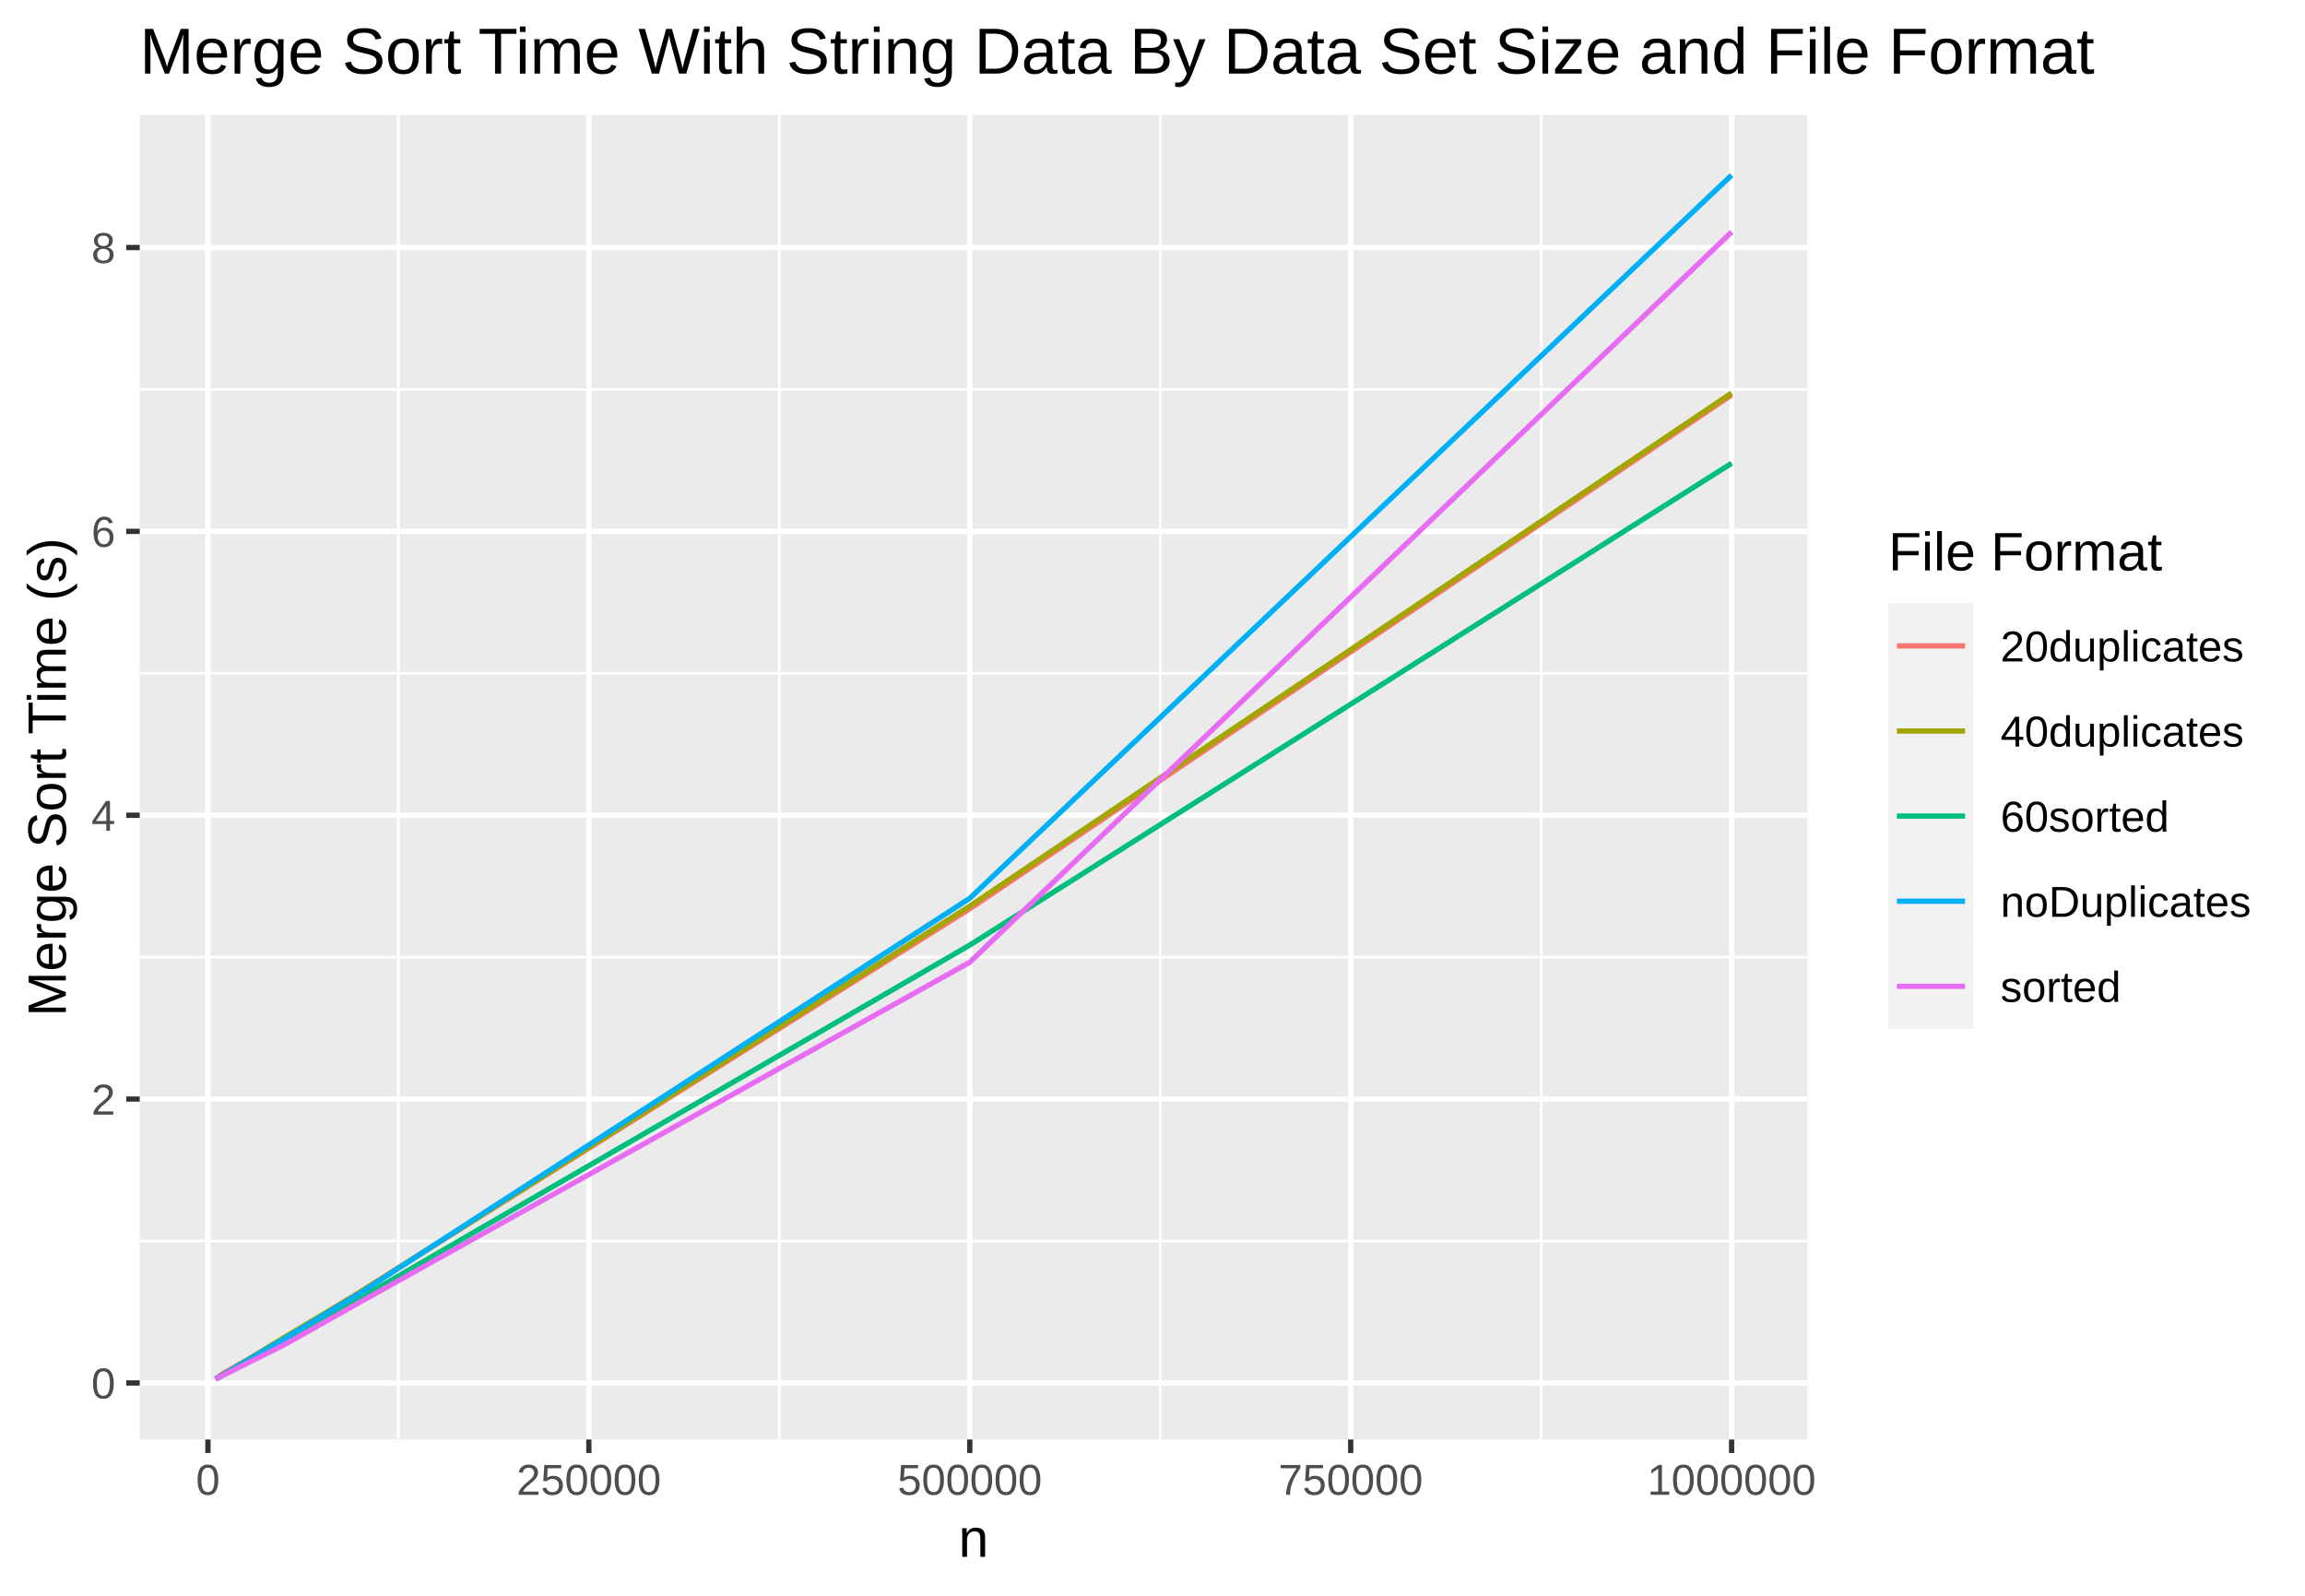
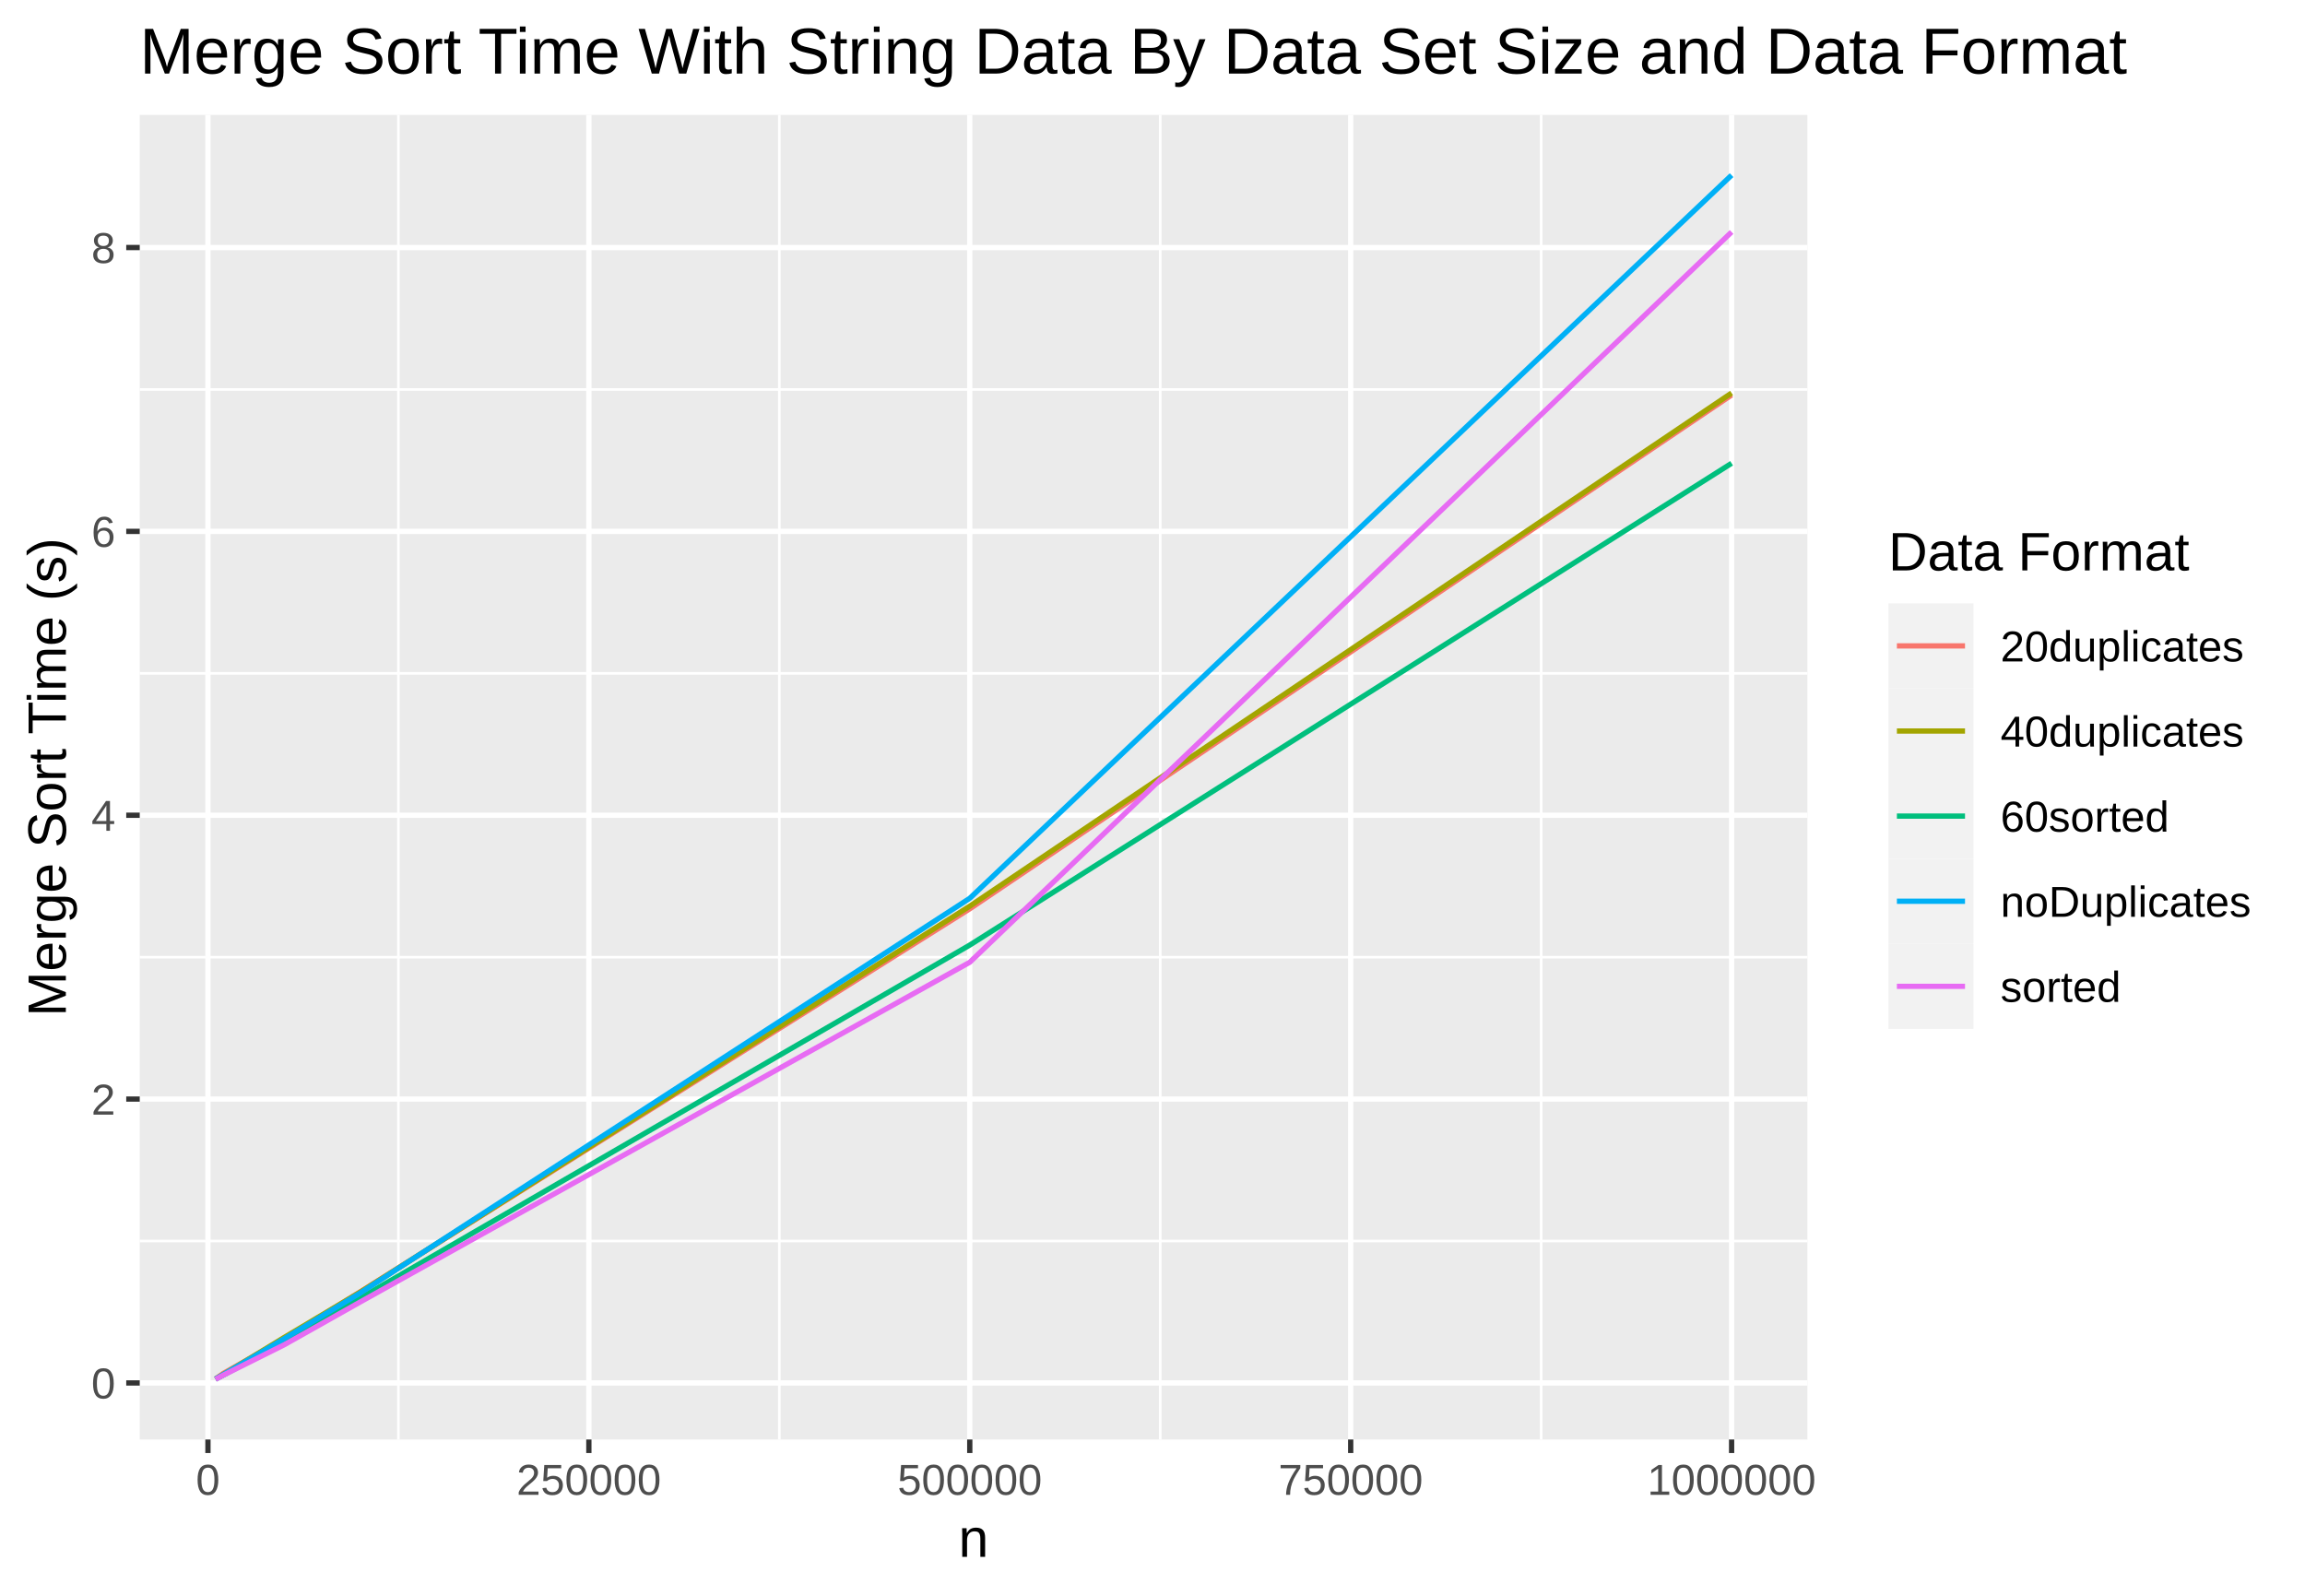
<svg xmlns="http://www.w3.org/2000/svg" class="svglite" width="468.00pt" height="324.00pt" viewBox="0 0 468.00 324.00">
  <defs>
    <style type="text/css">
    .svglite line, .svglite polyline, .svglite polygon, .svglite path, .svglite rect, .svglite circle {
      fill: none;
      stroke: #000000;
      stroke-linecap: round;
      stroke-linejoin: round;
      stroke-miterlimit: 10.00;
    }
    .svglite text {
      white-space: pre;
    }
  </style>
  </defs>
  <rect width="100%" height="100%" style="stroke: none; fill: #FFFFFF;" />
  <defs>
    <clipPath id="cpMC4wMHw0NjguMDB8MC4wMHwzMjQuMDA=">
      <rect x="0.00" y="0.00" width="468.00" height="324.00" />
    </clipPath>
  </defs>
  <g clip-path="url(#cpMC4wMHw0NjguMDB8MC4wMHwzMjQuMDA=)">
    <rect x="0.00" y="0.00" width="468.00" height="324.00" style="stroke-width: 1.07; stroke: #FFFFFF; fill: #FFFFFF;" />
  </g>
  <defs>
    <clipPath id="cpMjguMzd8MzY2Ljk4fDIzLjM0fDI5Mi4yNw==">
      <rect x="28.37" y="23.34" width="338.60" height="268.93" />
    </clipPath>
  </defs>
  <g clip-path="url(#cpMjguMzd8MzY2Ljk4fDIzLjM0fDI5Mi4yNw==)">
    <rect x="28.37" y="23.34" width="338.60" height="268.93" style="stroke-width: 1.07; stroke: none; fill: #EBEBEB;" />
    <polyline points="28.37,251.97 366.98,251.97 " style="stroke-width: 0.53; stroke: #FFFFFF; stroke-linecap: butt;" />
    <polyline points="28.37,194.34 366.98,194.34 " style="stroke-width: 0.53; stroke: #FFFFFF; stroke-linecap: butt;" />
    <polyline points="28.37,136.71 366.98,136.71 " style="stroke-width: 0.53; stroke: #FFFFFF; stroke-linecap: butt;" />
    <polyline points="28.37,79.07 366.98,79.07 " style="stroke-width: 0.53; stroke: #FFFFFF; stroke-linecap: butt;" />
    <polyline points="80.89,292.27 80.89,23.34 " style="stroke-width: 0.53; stroke: #FFFFFF; stroke-linecap: butt;" />
    <polyline points="158.23,292.27 158.23,23.34 " style="stroke-width: 0.53; stroke: #FFFFFF; stroke-linecap: butt;" />
    <polyline points="235.57,292.27 235.57,23.34 " style="stroke-width: 0.53; stroke: #FFFFFF; stroke-linecap: butt;" />
    <polyline points="312.91,292.27 312.91,23.34 " style="stroke-width: 0.53; stroke: #FFFFFF; stroke-linecap: butt;" />
    <polyline points="28.37,280.79 366.98,280.79 " style="stroke-width: 1.07; stroke: #FFFFFF; stroke-linecap: butt;" />
    <polyline points="28.37,223.15 366.98,223.15 " style="stroke-width: 1.07; stroke: #FFFFFF; stroke-linecap: butt;" />
    <polyline points="28.37,165.52 366.98,165.52 " style="stroke-width: 1.07; stroke: #FFFFFF; stroke-linecap: butt;" />
    <polyline points="28.37,107.89 366.98,107.89 " style="stroke-width: 1.07; stroke: #FFFFFF; stroke-linecap: butt;" />
    <polyline points="28.37,50.26 366.98,50.26 " style="stroke-width: 1.07; stroke: #FFFFFF; stroke-linecap: butt;" />
    <polyline points="42.22,292.27 42.22,23.34 " style="stroke-width: 1.07; stroke: #FFFFFF; stroke-linecap: butt;" />
    <polyline points="119.56,292.27 119.56,23.34 " style="stroke-width: 1.07; stroke: #FFFFFF; stroke-linecap: butt;" />
    <polyline points="196.90,292.27 196.90,23.34 " style="stroke-width: 1.07; stroke: #FFFFFF; stroke-linecap: butt;" />
    <polyline points="274.24,292.27 274.24,23.34 " style="stroke-width: 1.07; stroke: #FFFFFF; stroke-linecap: butt;" />
    <polyline points="351.58,292.27 351.58,23.34 " style="stroke-width: 1.07; stroke: #FFFFFF; stroke-linecap: butt;" />
    <polyline points="43.76,279.97 45.31,278.87 57.68,271.86 73.15,262.28 196.90,184.52 351.58,80.20 " style="stroke-width: 1.07; stroke: #F8766D; stroke-linecap: butt;" />
    <polyline points="43.76,279.99 45.31,279.09 57.68,271.56 73.15,262.34 196.90,183.98 351.58,79.79 " style="stroke-width: 1.07; stroke: #A3A500; stroke-linecap: butt;" />
    <polyline points="43.76,280.00 45.31,279.21 57.68,272.53 73.15,263.56 196.90,191.88 351.58,94.06 " style="stroke-width: 1.07; stroke: #00BF7D; stroke-linecap: butt;" />
    <polyline points="43.76,280.00 45.31,279.10 57.68,271.81 73.15,262.51 196.90,182.38 351.58,35.56 " style="stroke-width: 1.07; stroke: #00B0F6; stroke-linecap: butt;" />
    <polyline points="43.76,280.04 45.31,279.22 57.68,273.05 73.15,264.34 196.90,195.37 351.58,47.10 " style="stroke-width: 1.07; stroke: #E76BF3; stroke-linecap: butt;" />
  </g>
  <g clip-path="url(#cpMC4wMHw0NjguMDB8MC4wMHwzMjQuMDA=)">
    <text x="23.44" y="283.94" text-anchor="end" style="font-size: 8.80px;fill: #4D4D4D; font-family: &quot;Arial&quot;;" textLength="4.90px" lengthAdjust="spacingAndGlyphs">0</text>
    <text x="23.44" y="226.31" text-anchor="end" style="font-size: 8.80px;fill: #4D4D4D; font-family: &quot;Arial&quot;;" textLength="4.90px" lengthAdjust="spacingAndGlyphs">2</text>
    <text x="23.44" y="168.68" text-anchor="end" style="font-size: 8.80px;fill: #4D4D4D; font-family: &quot;Arial&quot;;" textLength="4.90px" lengthAdjust="spacingAndGlyphs">4</text>
    <text x="23.44" y="111.04" text-anchor="end" style="font-size: 8.80px;fill: #4D4D4D; font-family: &quot;Arial&quot;;" textLength="4.90px" lengthAdjust="spacingAndGlyphs">6</text>
    <text x="23.44" y="53.41" text-anchor="end" style="font-size: 8.80px;fill: #4D4D4D; font-family: &quot;Arial&quot;;" textLength="4.90px" lengthAdjust="spacingAndGlyphs">8</text>
    <polyline points="25.63,280.79 28.37,280.79 " style="stroke-width: 1.07; stroke: #333333; stroke-linecap: butt;" />
    <polyline points="25.63,223.15 28.37,223.15 " style="stroke-width: 1.07; stroke: #333333; stroke-linecap: butt;" />
    <polyline points="25.63,165.52 28.37,165.52 " style="stroke-width: 1.07; stroke: #333333; stroke-linecap: butt;" />
    <polyline points="25.63,107.89 28.37,107.89 " style="stroke-width: 1.07; stroke: #333333; stroke-linecap: butt;" />
    <polyline points="25.63,50.26 28.37,50.26 " style="stroke-width: 1.07; stroke: #333333; stroke-linecap: butt;" />
    <polyline points="42.22,295.01 42.22,292.27 " style="stroke-width: 1.07; stroke: #333333; stroke-linecap: butt;" />
    <polyline points="119.56,295.01 119.56,292.27 " style="stroke-width: 1.07; stroke: #333333; stroke-linecap: butt;" />
    <polyline points="196.90,295.01 196.90,292.27 " style="stroke-width: 1.07; stroke: #333333; stroke-linecap: butt;" />
    <polyline points="274.24,295.01 274.24,292.27 " style="stroke-width: 1.07; stroke: #333333; stroke-linecap: butt;" />
    <polyline points="351.58,295.01 351.58,292.27 " style="stroke-width: 1.07; stroke: #333333; stroke-linecap: butt;" />
    <text x="42.22" y="303.50" text-anchor="middle" style="font-size: 8.80px;fill: #4D4D4D; font-family: &quot;Arial&quot;;" textLength="4.90px" lengthAdjust="spacingAndGlyphs">0</text>
    <text x="119.56" y="303.50" text-anchor="middle" style="font-size: 8.80px;fill: #4D4D4D; font-family: &quot;Arial&quot;;" textLength="29.38px" lengthAdjust="spacingAndGlyphs">250000</text>
    <text x="196.90" y="303.50" text-anchor="middle" style="font-size: 8.80px;fill: #4D4D4D; font-family: &quot;Arial&quot;;" textLength="29.38px" lengthAdjust="spacingAndGlyphs">500000</text>
    <text x="274.24" y="303.50" text-anchor="middle" style="font-size: 8.80px;fill: #4D4D4D; font-family: &quot;Arial&quot;;" textLength="29.38px" lengthAdjust="spacingAndGlyphs">750000</text>
    <text x="351.58" y="303.50" text-anchor="middle" style="font-size: 8.80px;fill: #4D4D4D; font-family: &quot;Arial&quot;;" textLength="34.27px" lengthAdjust="spacingAndGlyphs">1000000</text>
    <text x="197.67" y="316.09" text-anchor="middle" style="font-size: 11.00px; font-family: &quot;Arial&quot;;" textLength="6.12px" lengthAdjust="spacingAndGlyphs">n</text>
    <text transform="translate(13.37,157.80) rotate(-90)" text-anchor="middle" style="font-size: 11.00px; font-family: &quot;Arial&quot;;" textLength="97.80px" lengthAdjust="spacingAndGlyphs">Merge Sort Time (s)</text>
    <rect x="377.93" y="101.22" width="84.59" height="113.16" style="stroke-width: 1.07; stroke: none; fill: #FFFFFF;" />
-     <text x="383.41" y="115.81" style="font-size: 11.00px; font-family: &quot;Arial&quot;;" textLength="55.61px" lengthAdjust="spacingAndGlyphs">File Format</text>
+     <text x="383.41" y="115.81" style="font-size: 11.00px; font-family: &quot;Arial&quot;;" textLength="61.13px" lengthAdjust="spacingAndGlyphs">Data Format</text>
    <rect x="383.41" y="122.50" width="17.28" height="17.28" style="stroke-width: 1.07; stroke: none; fill: #F2F2F2;" />
    <line x1="385.14" y1="131.14" x2="398.97" y2="131.14" style="stroke-width: 1.07; stroke: #F8766D; stroke-linecap: butt;" />
    <rect x="383.41" y="139.78" width="17.28" height="17.28" style="stroke-width: 1.07; stroke: none; fill: #F2F2F2;" />
    <line x1="385.14" y1="148.42" x2="398.97" y2="148.42" style="stroke-width: 1.07; stroke: #A3A500; stroke-linecap: butt;" />
    <rect x="383.41" y="157.06" width="17.28" height="17.28" style="stroke-width: 1.07; stroke: none; fill: #F2F2F2;" />
    <line x1="385.14" y1="165.70" x2="398.97" y2="165.70" style="stroke-width: 1.07; stroke: #00BF7D; stroke-linecap: butt;" />
    <rect x="383.41" y="174.34" width="17.28" height="17.28" style="stroke-width: 1.07; stroke: none; fill: #F2F2F2;" />
    <line x1="385.14" y1="182.98" x2="398.97" y2="182.98" style="stroke-width: 1.07; stroke: #00B0F6; stroke-linecap: butt;" />
    <rect x="383.41" y="191.62" width="17.28" height="17.28" style="stroke-width: 1.07; stroke: none; fill: #F2F2F2;" />
    <line x1="385.14" y1="200.26" x2="398.97" y2="200.26" style="stroke-width: 1.07; stroke: #E76BF3; stroke-linecap: butt;" />
    <text x="406.17" y="134.30" style="font-size: 8.80px; font-family: &quot;Arial&quot;;" textLength="49.41px" lengthAdjust="spacingAndGlyphs">20duplicates</text>
    <text x="406.17" y="151.58" style="font-size: 8.80px; font-family: &quot;Arial&quot;;" textLength="49.41px" lengthAdjust="spacingAndGlyphs">40duplicates</text>
    <text x="406.17" y="168.86" style="font-size: 8.80px; font-family: &quot;Arial&quot;;" textLength="34.25px" lengthAdjust="spacingAndGlyphs">60sorted</text>
    <text x="406.17" y="186.14" style="font-size: 8.80px; font-family: &quot;Arial&quot;;" textLength="50.87px" lengthAdjust="spacingAndGlyphs">noDuplicates</text>
    <text x="406.17" y="203.42" style="font-size: 8.80px; font-family: &quot;Arial&quot;;" textLength="24.46px" lengthAdjust="spacingAndGlyphs">sorted</text>
-     <text x="28.37" y="14.94" style="font-size: 13.20px; font-family: &quot;Arial&quot;;" textLength="397.33px" lengthAdjust="spacingAndGlyphs">Merge Sort Time With String Data By Data Set Size and File Format</text>
+     <text x="28.37" y="14.94" style="font-size: 13.20px; font-family: &quot;Arial&quot;;" textLength="403.94px" lengthAdjust="spacingAndGlyphs">Merge Sort Time With String Data By Data Set Size and Data Format</text>
  </g>
</svg>
